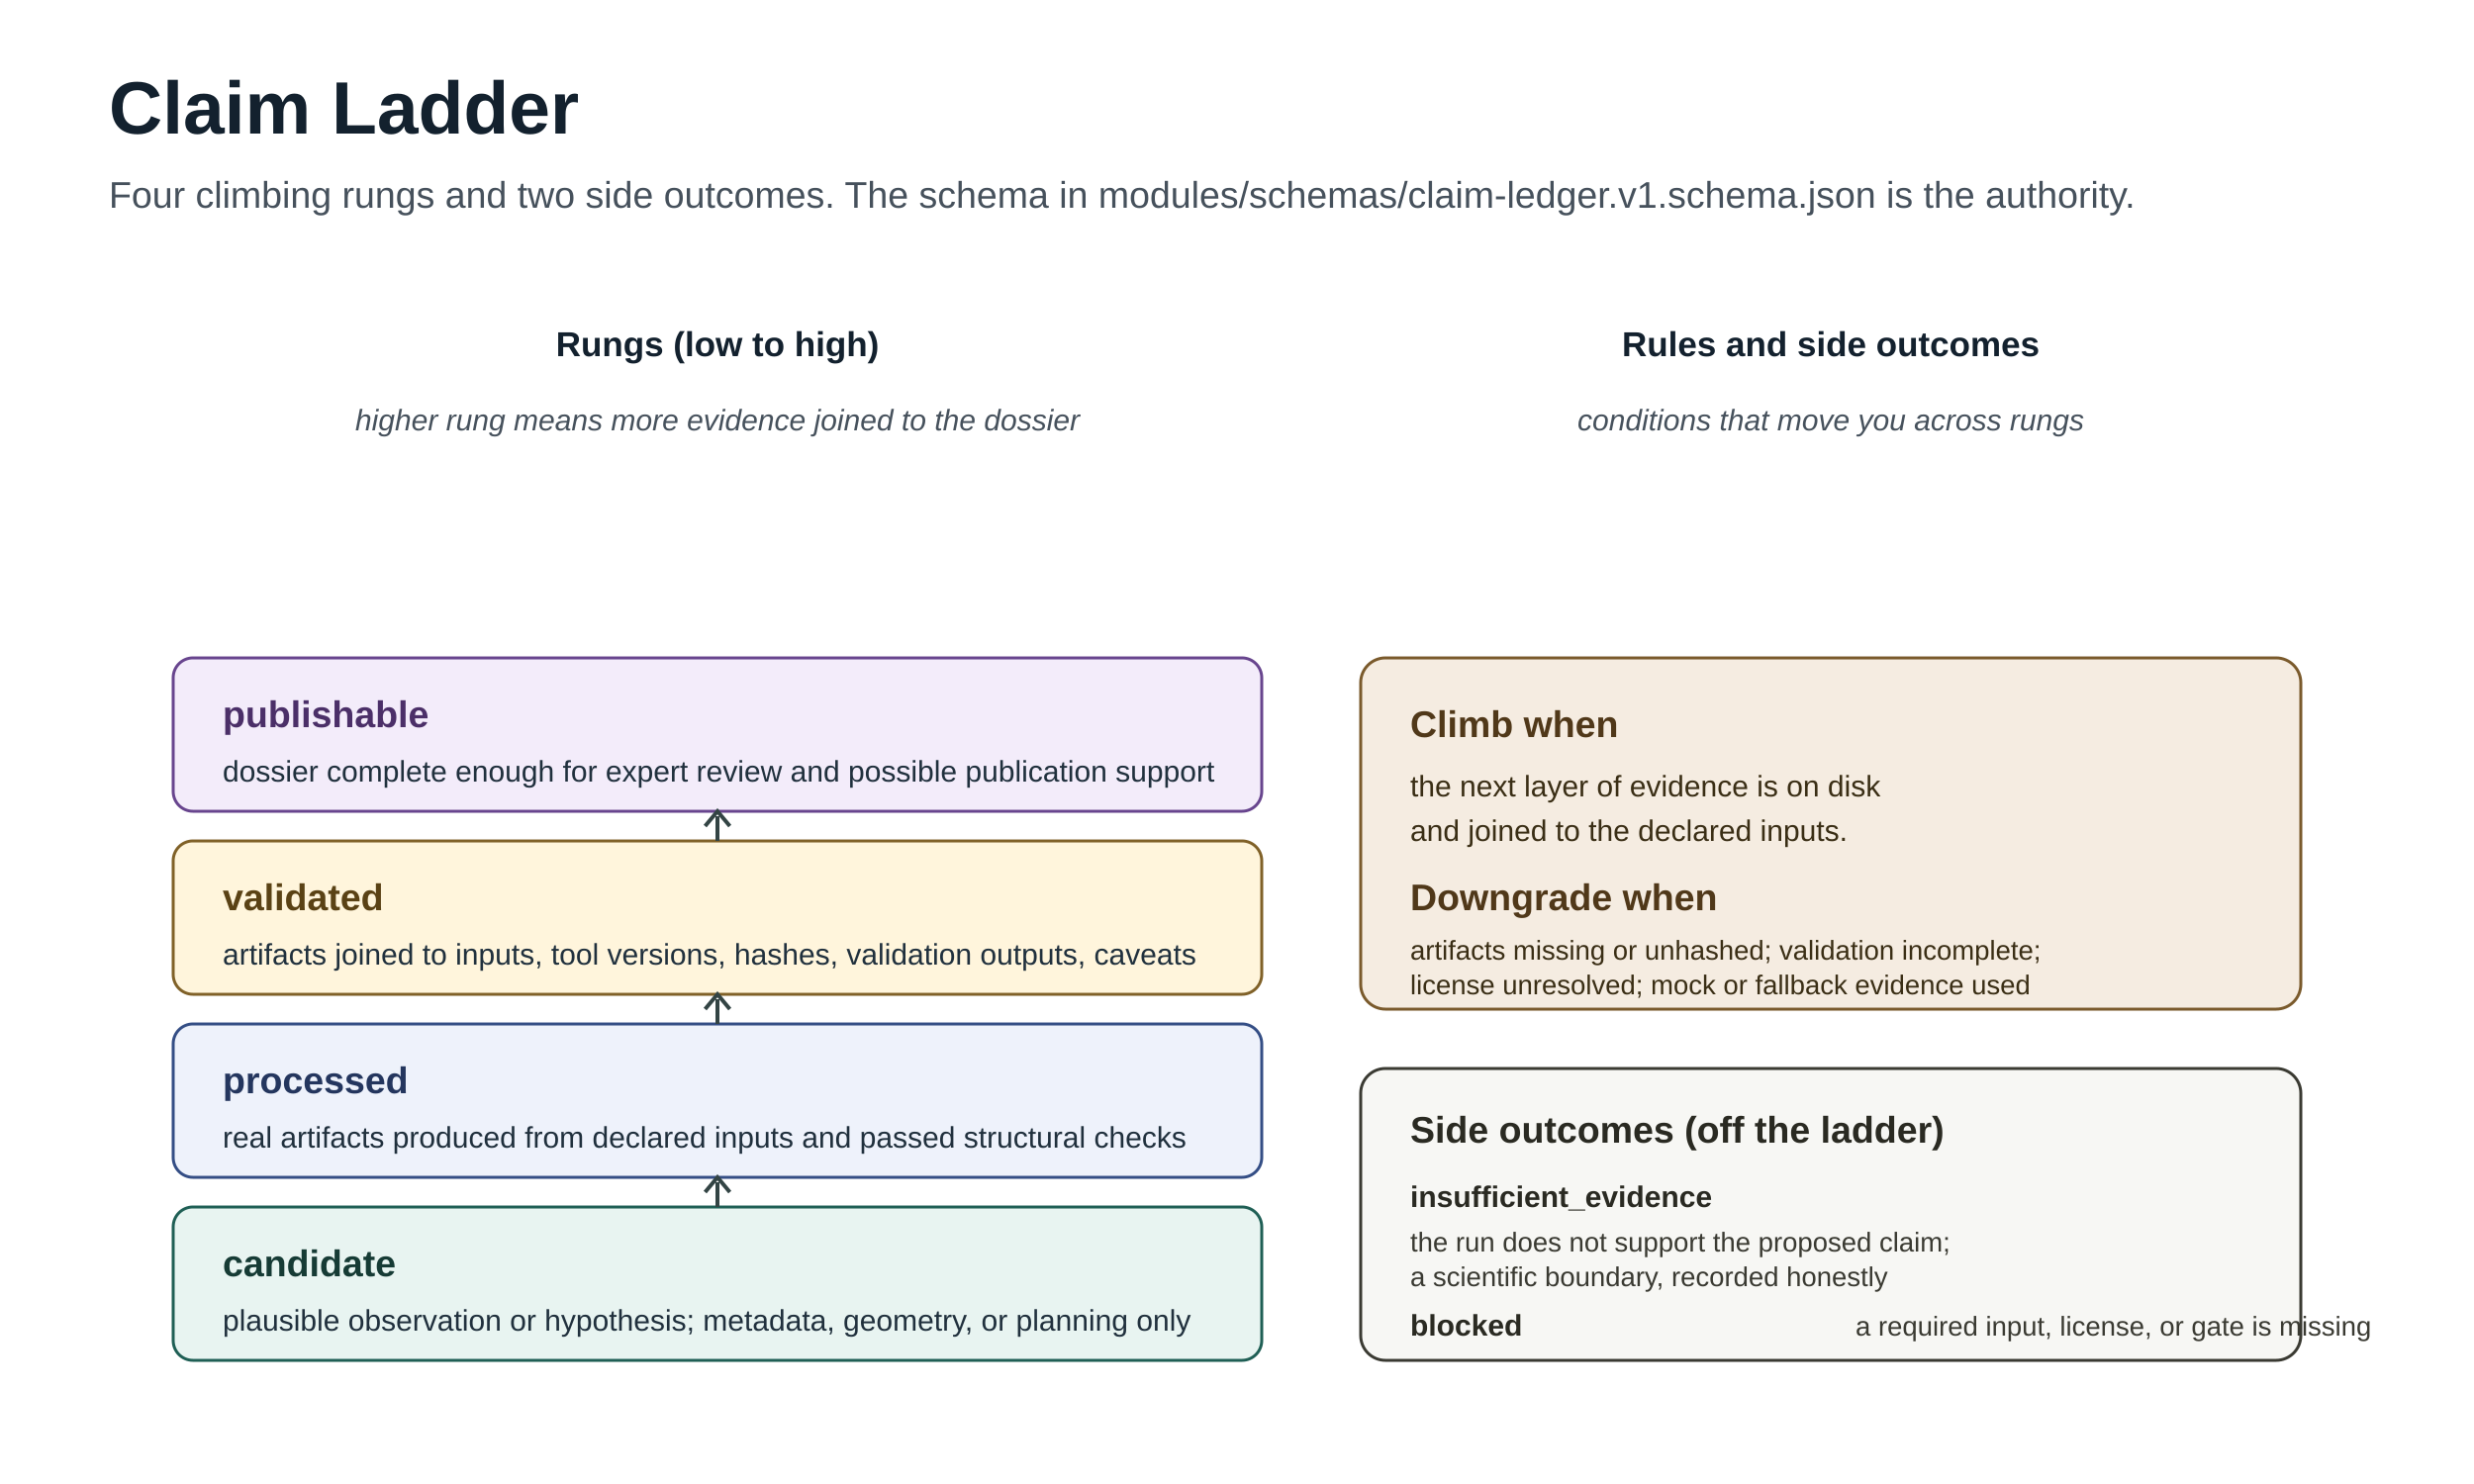
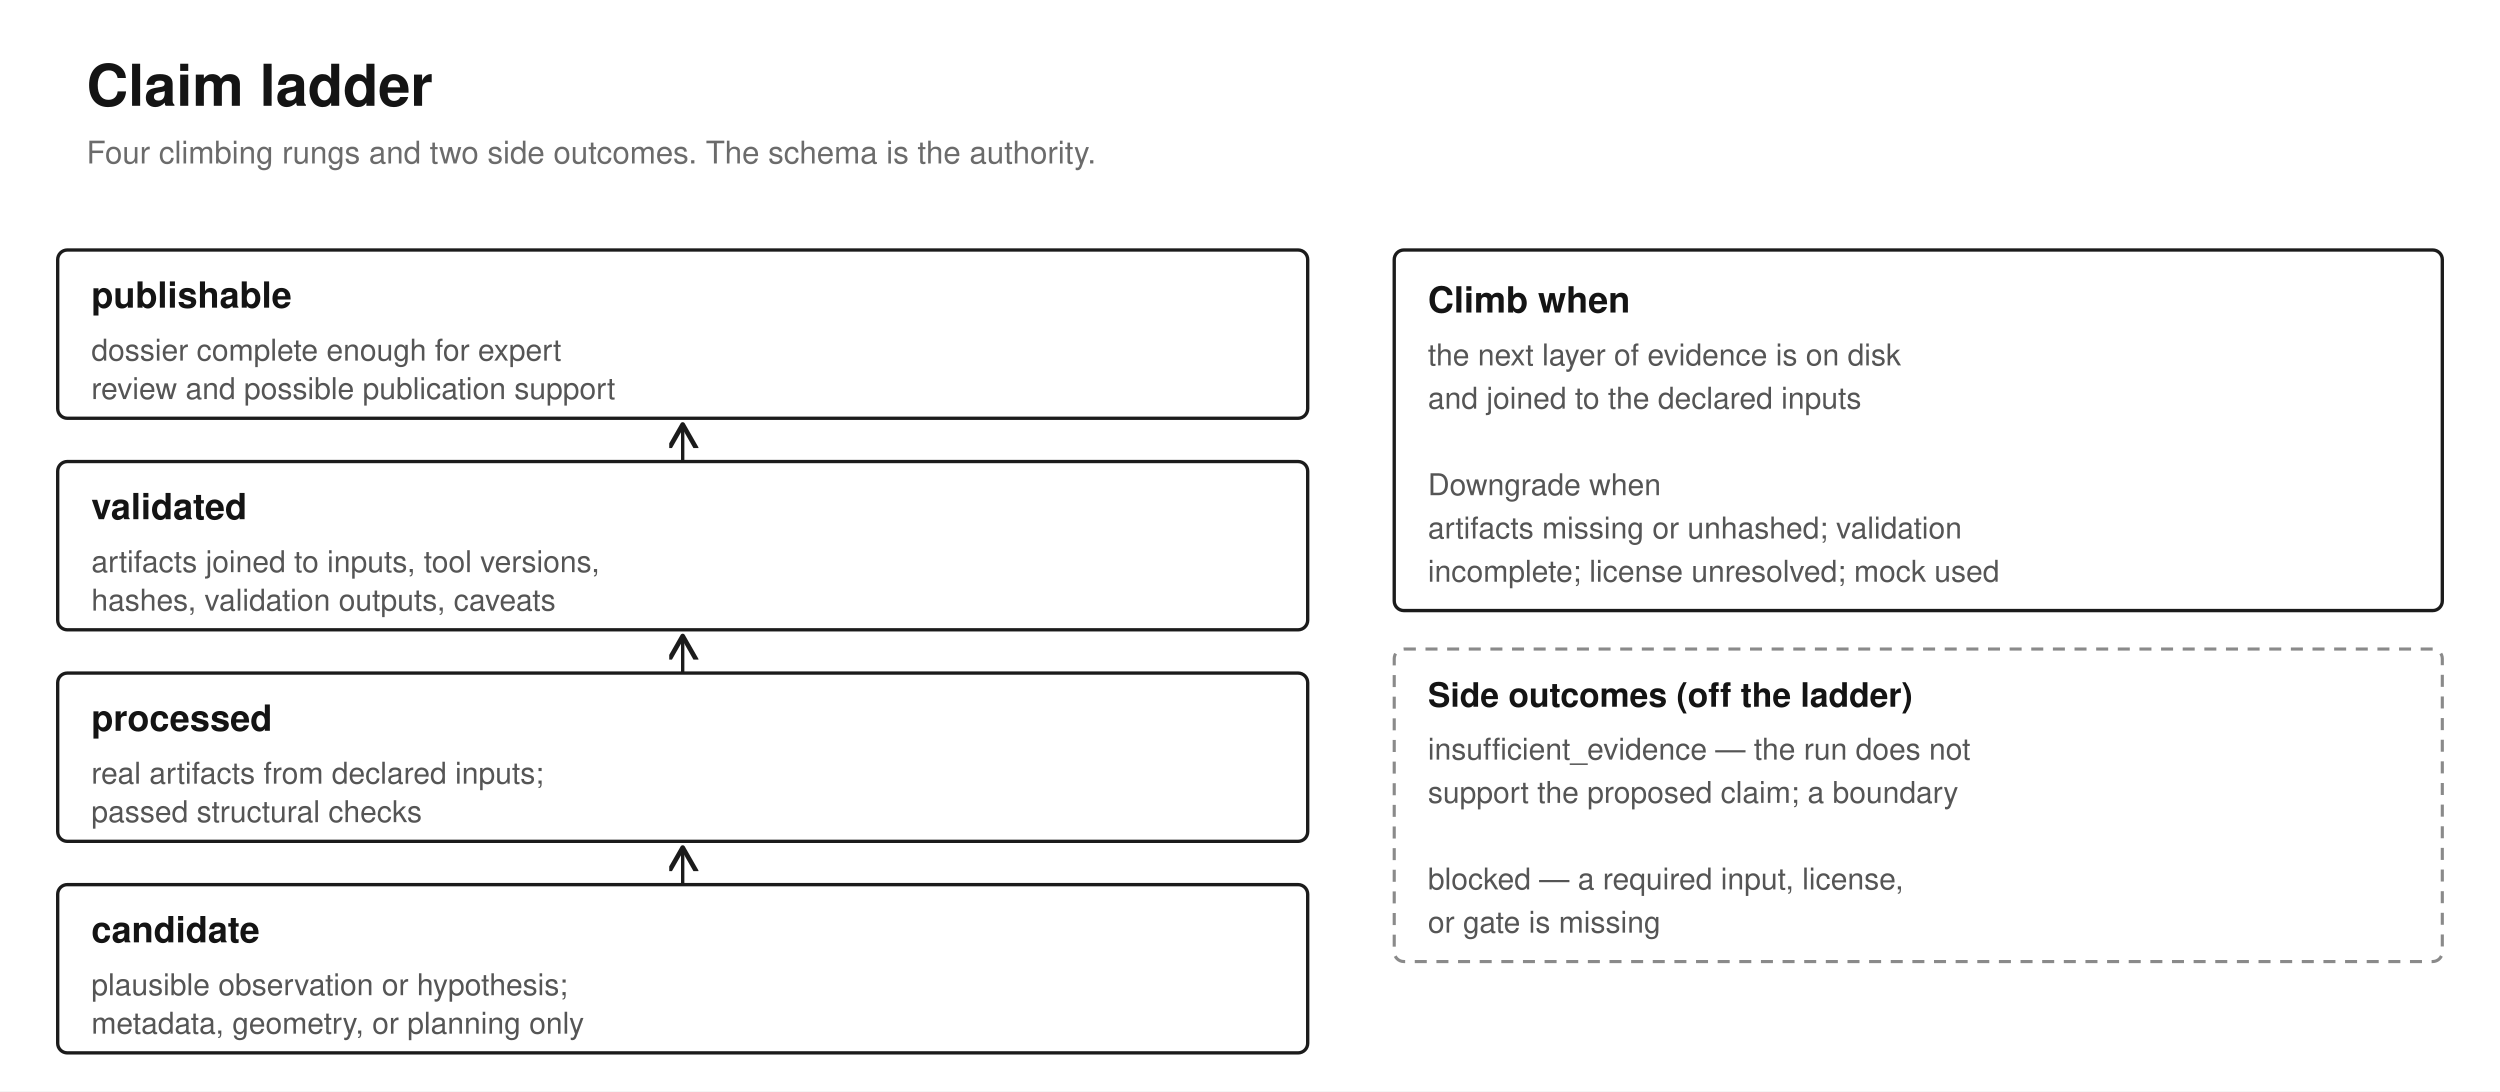
- <svg xmlns="http://www.w3.org/2000/svg" width="1000" height="600" viewBox="0 0 1000 600" role="img" aria-label="CryoCore claim ladder">
-   <rect width="1000" height="600" fill="#ffffff" />
-   <text x="44" y="54" font-family="Arial" font-size="30" font-weight="700" fill="#13212e">Claim Ladder</text>
-   <text x="44" y="84" font-family="Arial" font-size="15" fill="#46515c">Four climbing rungs and two side outcomes. The schema in modules/schemas/claim-ledger.v1.schema.json is the authority.</text>
-   <g transform="translate(70 488)">
-     <rect width="440" height="62" rx="8" fill="#e8f4f1" stroke="#1f5f55" stroke-width="1.2" />
-     <text x="20" y="28" font-family="Arial" font-size="15" font-weight="700" fill="#163b35">candidate</text>
-     <text x="20" y="50" font-family="Arial" font-size="12" fill="#20303d">plausible observation or hypothesis; metadata, geometry, or planning only</text>
+ <svg xmlns="http://www.w3.org/2000/svg" width="1040" height="454" viewBox="0 0 1040 454" font-family="Helvetica, Arial, sans-serif" role="img" aria-label="claim-ladder">
+   <defs>
+     <marker id="ar" markerWidth="9" markerHeight="9" refX="6" refY="4" orient="auto">
+       <path d="M0,0 L7,4 L0,8" fill="none" stroke="#1b1b1b" stroke-width="1.4" stroke-linecap="round" stroke-linejoin="round" />
+     </marker>
+   </defs>
+   <rect width="1040" height="454" fill="#ffffff" />
+   <text x="36" y="44" font-size="24" fill="#141414" font-weight="700" text-anchor="start">Claim ladder</text>
+   <text x="36" y="68" font-size="13" fill="#6b6b6b" font-weight="400" text-anchor="start">Four climbing rungs and two side outcomes. The schema is the authority.</text>
+   <g transform="translate(24 368)">
+     <rect width="520" height="70" rx="4" fill="#ffffff" stroke="#1b1b1b" stroke-width="1.4" />
+     <text x="14" y="24" font-size="15" fill="#141414" font-weight="700" text-anchor="start">candidate</text>
+     <text x="14" y="46" font-size="12.5" fill="#555555" font-weight="400" text-anchor="start">plausible observation or hypothesis;</text>
+     <text x="14" y="62" font-size="12.5" fill="#555555" font-weight="400" text-anchor="start">metadata, geometry, or planning only</text>
  </g>
-   <g transform="translate(70 414)">
-     <rect width="440" height="62" rx="8" fill="#eef2fb" stroke="#344e85" stroke-width="1.2" />
-     <text x="20" y="28" font-family="Arial" font-size="15" font-weight="700" fill="#24365e">processed</text>
-     <text x="20" y="50" font-family="Arial" font-size="12" fill="#20303d">real artifacts produced from declared inputs and passed structural checks</text>
+   <g transform="translate(24 280)">
+     <rect width="520" height="70" rx="4" fill="#ffffff" stroke="#1b1b1b" stroke-width="1.4" />
+     <text x="14" y="24" font-size="15" fill="#141414" font-weight="700" text-anchor="start">processed</text>
+     <text x="14" y="46" font-size="12.5" fill="#555555" font-weight="400" text-anchor="start">real artifacts from declared inputs;</text>
+     <text x="14" y="62" font-size="12.5" fill="#555555" font-weight="400" text-anchor="start">passed structural checks</text>
  </g>
-   <g transform="translate(70 340)">
-     <rect width="440" height="62" rx="8" fill="#fff5dc" stroke="#806128" stroke-width="1.2" />
-     <text x="20" y="28" font-family="Arial" font-size="15" font-weight="700" fill="#5a4215">validated</text>
-     <text x="20" y="50" font-family="Arial" font-size="12" fill="#20303d">artifacts joined to inputs, tool versions, hashes, validation outputs, caveats</text>
+   <g transform="translate(24 192)">
+     <rect width="520" height="70" rx="4" fill="#ffffff" stroke="#1b1b1b" stroke-width="1.4" />
+     <text x="14" y="24" font-size="15" fill="#141414" font-weight="700" text-anchor="start">validated</text>
+     <text x="14" y="46" font-size="12.5" fill="#555555" font-weight="400" text-anchor="start">artifacts joined to inputs, tool versions,</text>
+     <text x="14" y="62" font-size="12.5" fill="#555555" font-weight="400" text-anchor="start">hashes, validation outputs, caveats</text>
  </g>
-   <g transform="translate(70 266)">
-     <rect width="440" height="62" rx="8" fill="#f3ecfa" stroke="#68458e" stroke-width="1.2" />
-     <text x="20" y="28" font-family="Arial" font-size="15" font-weight="700" fill="#4b2f68">publishable</text>
-     <text x="20" y="50" font-family="Arial" font-size="12" fill="#20303d">dossier complete enough for expert review and possible publication support</text>
+   <g transform="translate(24 104)">
+     <rect width="520" height="70" rx="4" fill="#ffffff" stroke="#1b1b1b" stroke-width="1.4" />
+     <text x="14" y="24" font-size="15" fill="#141414" font-weight="700" text-anchor="start">publishable</text>
+     <text x="14" y="46" font-size="12.5" fill="#555555" font-weight="400" text-anchor="start">dossier complete enough for expert</text>
+     <text x="14" y="62" font-size="12.5" fill="#555555" font-weight="400" text-anchor="start">review and possible publication support</text>
  </g>
-   <g stroke="#344" stroke-width="1.6" fill="none">
-     <line x1="290" y1="488" x2="290" y2="478" />
-     <path d="M285 482 L290 476 L295 482" />
-     <line x1="290" y1="414" x2="290" y2="404" />
-     <path d="M285 408 L290 402 L295 408" />
-     <line x1="290" y1="340" x2="290" y2="330" />
-     <path d="M285 334 L290 328 L295 334" />
+   <line x1="284.0" y1="368" x2="284.0" y2="354" stroke="#1b1b1b" stroke-width="1.4" marker-end="url(#ar)" />
+   <line x1="284.0" y1="280" x2="284.0" y2="266" stroke="#1b1b1b" stroke-width="1.4" marker-end="url(#ar)" />
+   <line x1="284.0" y1="192" x2="284.0" y2="178" stroke="#1b1b1b" stroke-width="1.4" marker-end="url(#ar)" />
+   <g transform="translate(580 104)">
+     <rect width="436" height="150" rx="4" fill="#ffffff" stroke="#1b1b1b" stroke-width="1.4" />
+     <text x="14" y="26" font-size="15" fill="#141414" font-weight="700" text-anchor="start">Climb when</text>
+     <text x="14" y="48" font-size="12.5" fill="#555555" font-weight="400" text-anchor="start">the next layer of evidence is on disk</text>
+     <text x="14" y="66" font-size="12.5" fill="#555555" font-weight="400" text-anchor="start">and joined to the declared inputs</text>
+     <text x="14" y="84" font-size="12.5" fill="#555555" font-weight="400" text-anchor="start" />
+     <text x="14" y="102" font-size="12.5" fill="#555555" font-weight="400" text-anchor="start">Downgrade when</text>
+     <text x="14" y="120" font-size="12.5" fill="#555555" font-weight="400" text-anchor="start">artifacts missing or unhashed; validation</text>
+     <text x="14" y="138" font-size="12.5" fill="#555555" font-weight="400" text-anchor="start">incomplete; license unresolved; mock used</text>
  </g>
-   <g transform="translate(550 266)">
-     <rect width="380" height="142" rx="10" fill="#f5ece1" stroke="#7a5a2c" stroke-width="1.2" />
-     <text x="20" y="32" font-family="Arial" font-size="15" font-weight="700" fill="#503819">Climb when</text>
-     <text x="20" y="56" font-family="Arial" font-size="12" fill="#3a2e15">the next layer of evidence is on disk</text>
-     <text x="20" y="74" font-family="Arial" font-size="12" fill="#3a2e15">and joined to the declared inputs.</text>
-     <text x="20" y="102" font-family="Arial" font-size="15" font-weight="700" fill="#503819">Downgrade when</text>
-     <text x="20" y="122" font-family="Arial" font-size="11" fill="#3a2e15">artifacts missing or unhashed; validation incomplete;</text>
-     <text x="20" y="136" font-family="Arial" font-size="11" fill="#3a2e15">license unresolved; mock or fallback evidence used</text>
-   </g>
-   <g transform="translate(550 432)">
-     <rect width="380" height="118" rx="10" fill="#f7f7f4" stroke="#3a3a32" stroke-width="1.2" />
-     <text x="20" y="30" font-family="Arial" font-size="15" font-weight="700" fill="#2a2a22">Side outcomes (off the ladder)</text>
-     <text x="20" y="56" font-family="Arial" font-size="12" font-weight="700" fill="#2a2a22">insufficient_evidence</text>
-     <text x="20" y="74" font-family="Arial" font-size="11" fill="#3a3a32">the run does not support the proposed claim;</text>
-     <text x="20" y="88" font-family="Arial" font-size="11" fill="#3a3a32">a scientific boundary, recorded honestly</text>
-     <text x="20" y="108" font-family="Arial" font-size="12" font-weight="700" fill="#2a2a22">blocked</text>
-     <text x="200" y="108" font-family="Arial" font-size="11" fill="#3a3a32">a required input, license, or gate is missing</text>
-   </g>
-   <text x="290" y="174" font-family="Arial" font-size="12" font-style="italic" fill="#46515c" text-anchor="middle">higher rung means more evidence joined to the dossier</text>
-   <text x="740" y="174" font-family="Arial" font-size="12" font-style="italic" fill="#46515c" text-anchor="middle">conditions that move you across rungs</text>
-   <g transform="translate(70 124)">
-     <text x="220" y="20" font-family="Arial" font-size="14" font-weight="700" fill="#13212e" text-anchor="middle">Rungs (low to high)</text>
-   </g>
-   <g transform="translate(550 124)">
-     <text x="190" y="20" font-family="Arial" font-size="14" font-weight="700" fill="#13212e" text-anchor="middle">Rules and side outcomes</text>
+   <g transform="translate(580 270)">
+     <rect width="436" height="130" rx="4" fill="none" stroke="#8a8a8a" stroke-width="1.3" stroke-dasharray="5 4" />
+     <text x="14" y="24" font-size="14" fill="#141414" font-weight="700" text-anchor="start">Side outcomes (off the ladder)</text>
+     <text x="14" y="46" font-size="12.5" fill="#555555" font-weight="400" text-anchor="start">insufficient_evidence — the run does not</text>
+     <text x="14" y="64" font-size="12.5" fill="#555555" font-weight="400" text-anchor="start">support the proposed claim; a boundary</text>
+     <text x="14" y="82" font-size="12.5" fill="#555555" font-weight="400" text-anchor="start" />
+     <text x="14" y="100" font-size="12.5" fill="#555555" font-weight="400" text-anchor="start">blocked — a required input, license,</text>
+     <text x="14" y="118" font-size="12.5" fill="#555555" font-weight="400" text-anchor="start">or gate is missing</text>
  </g>
</svg>
